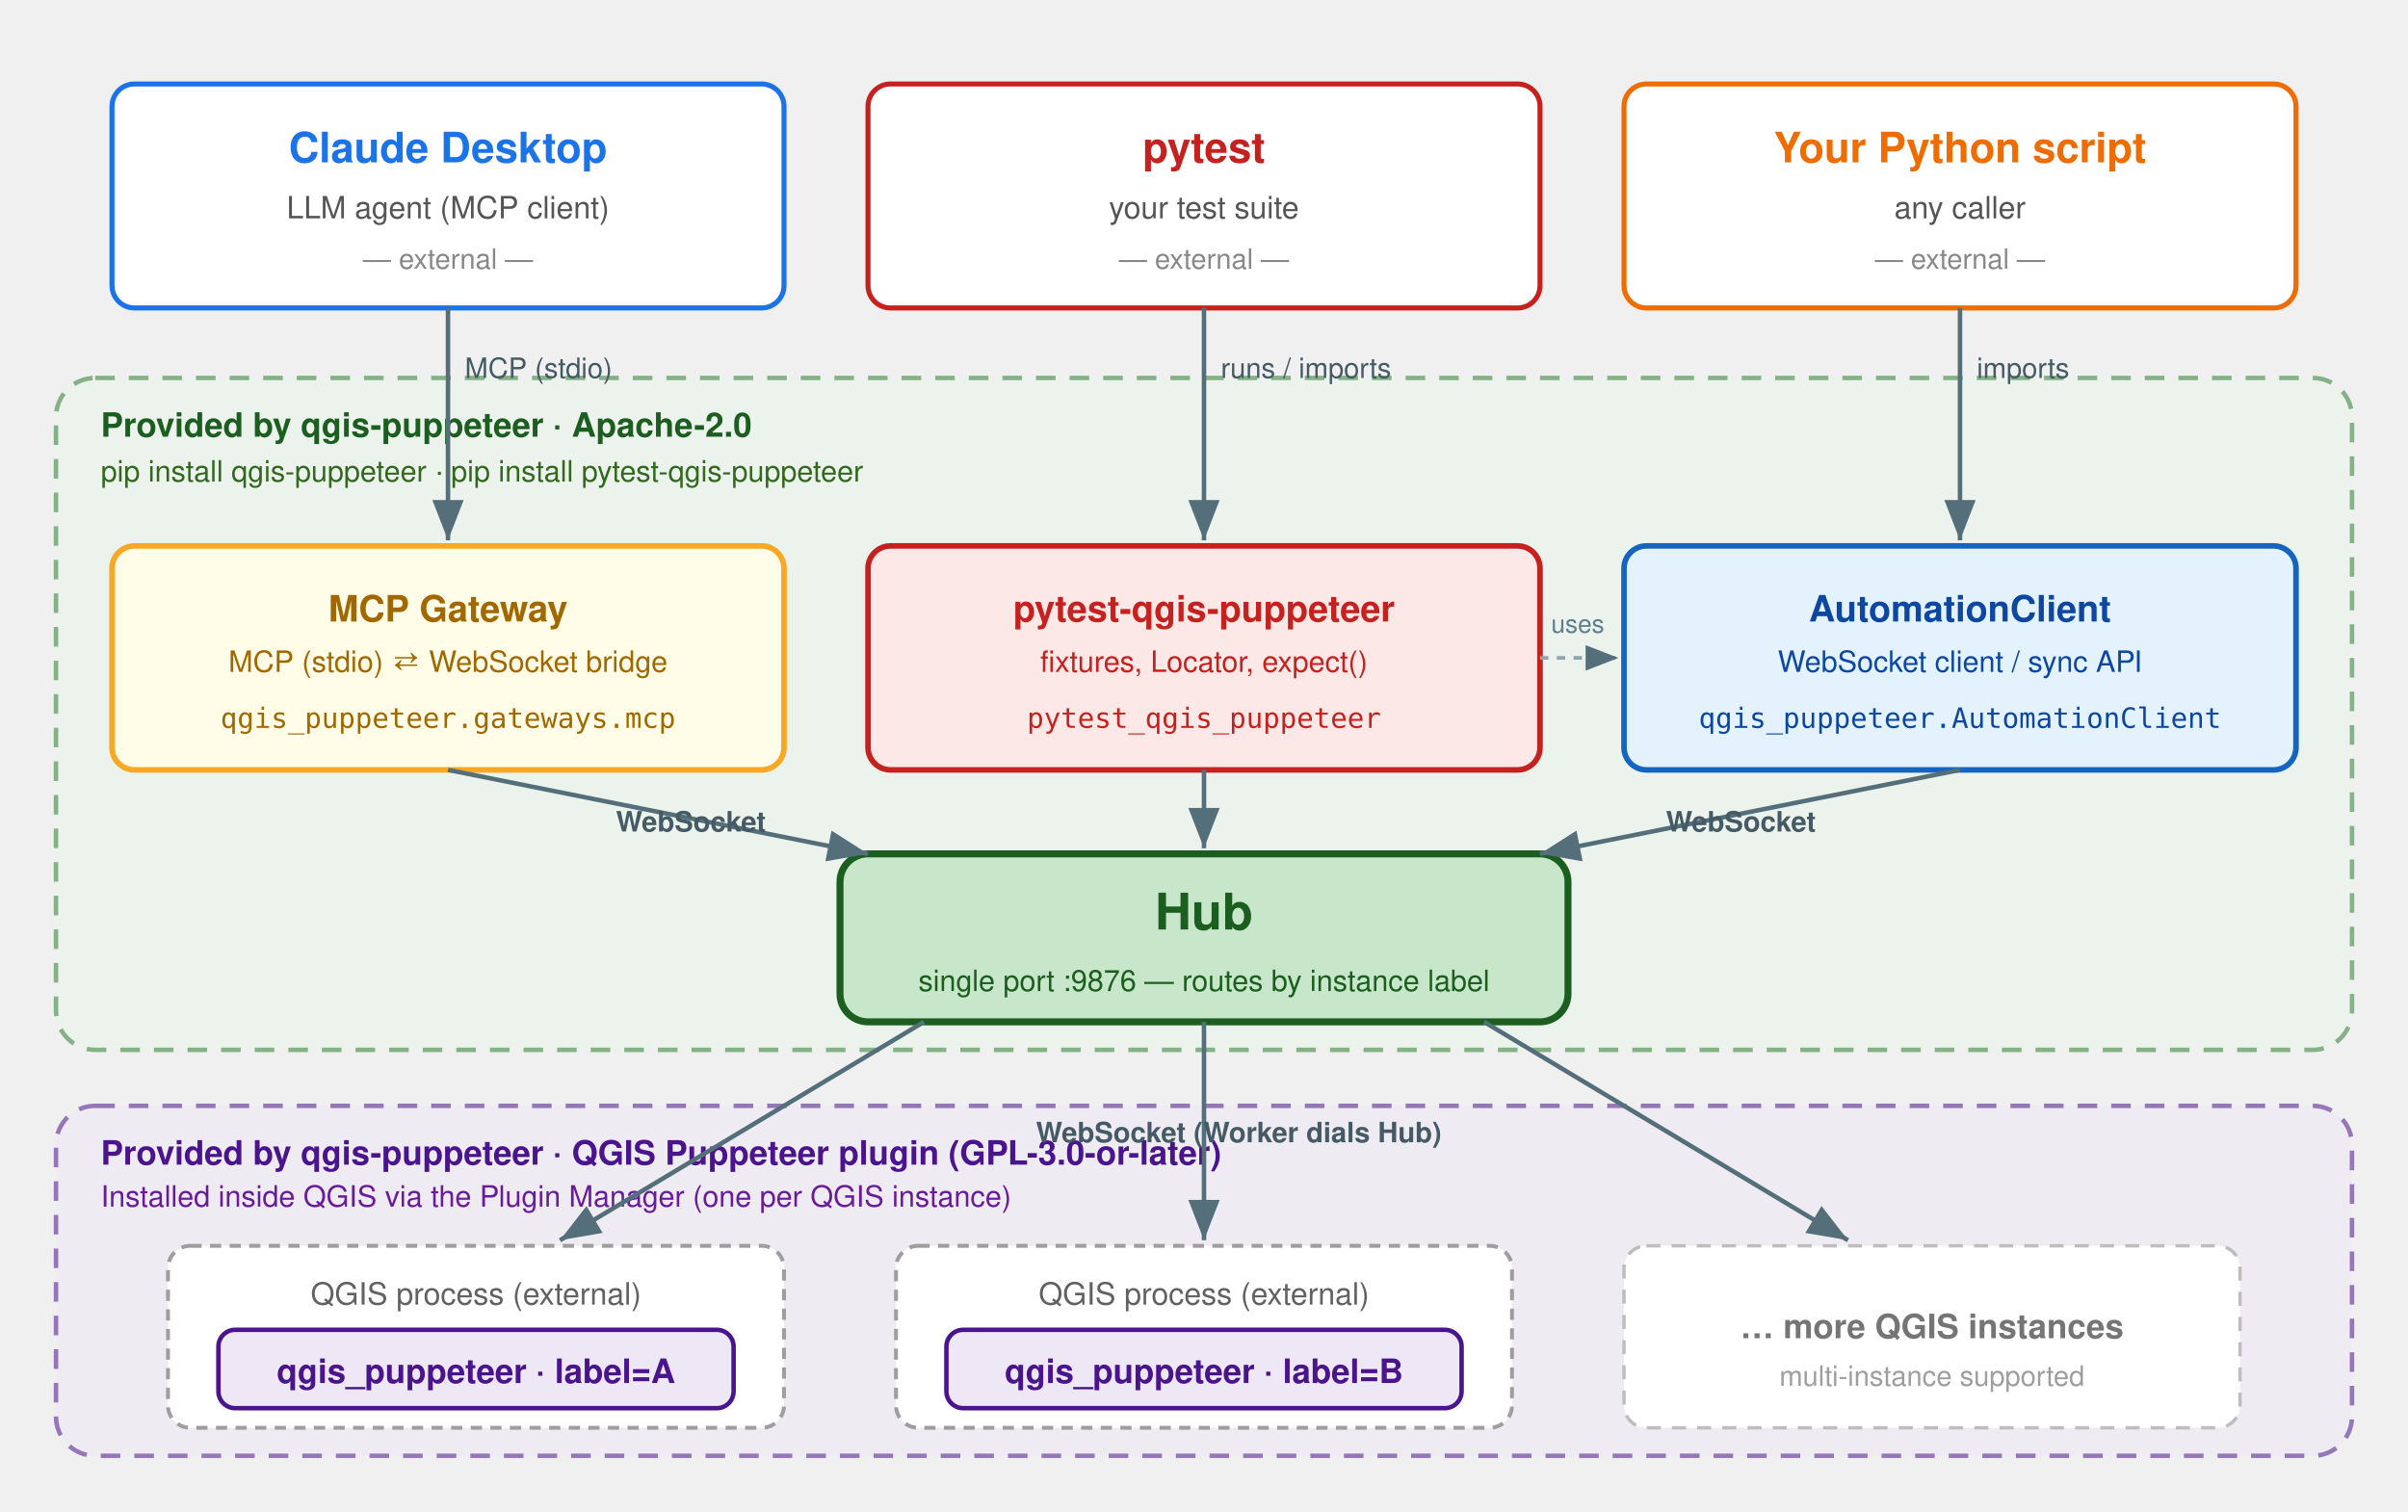
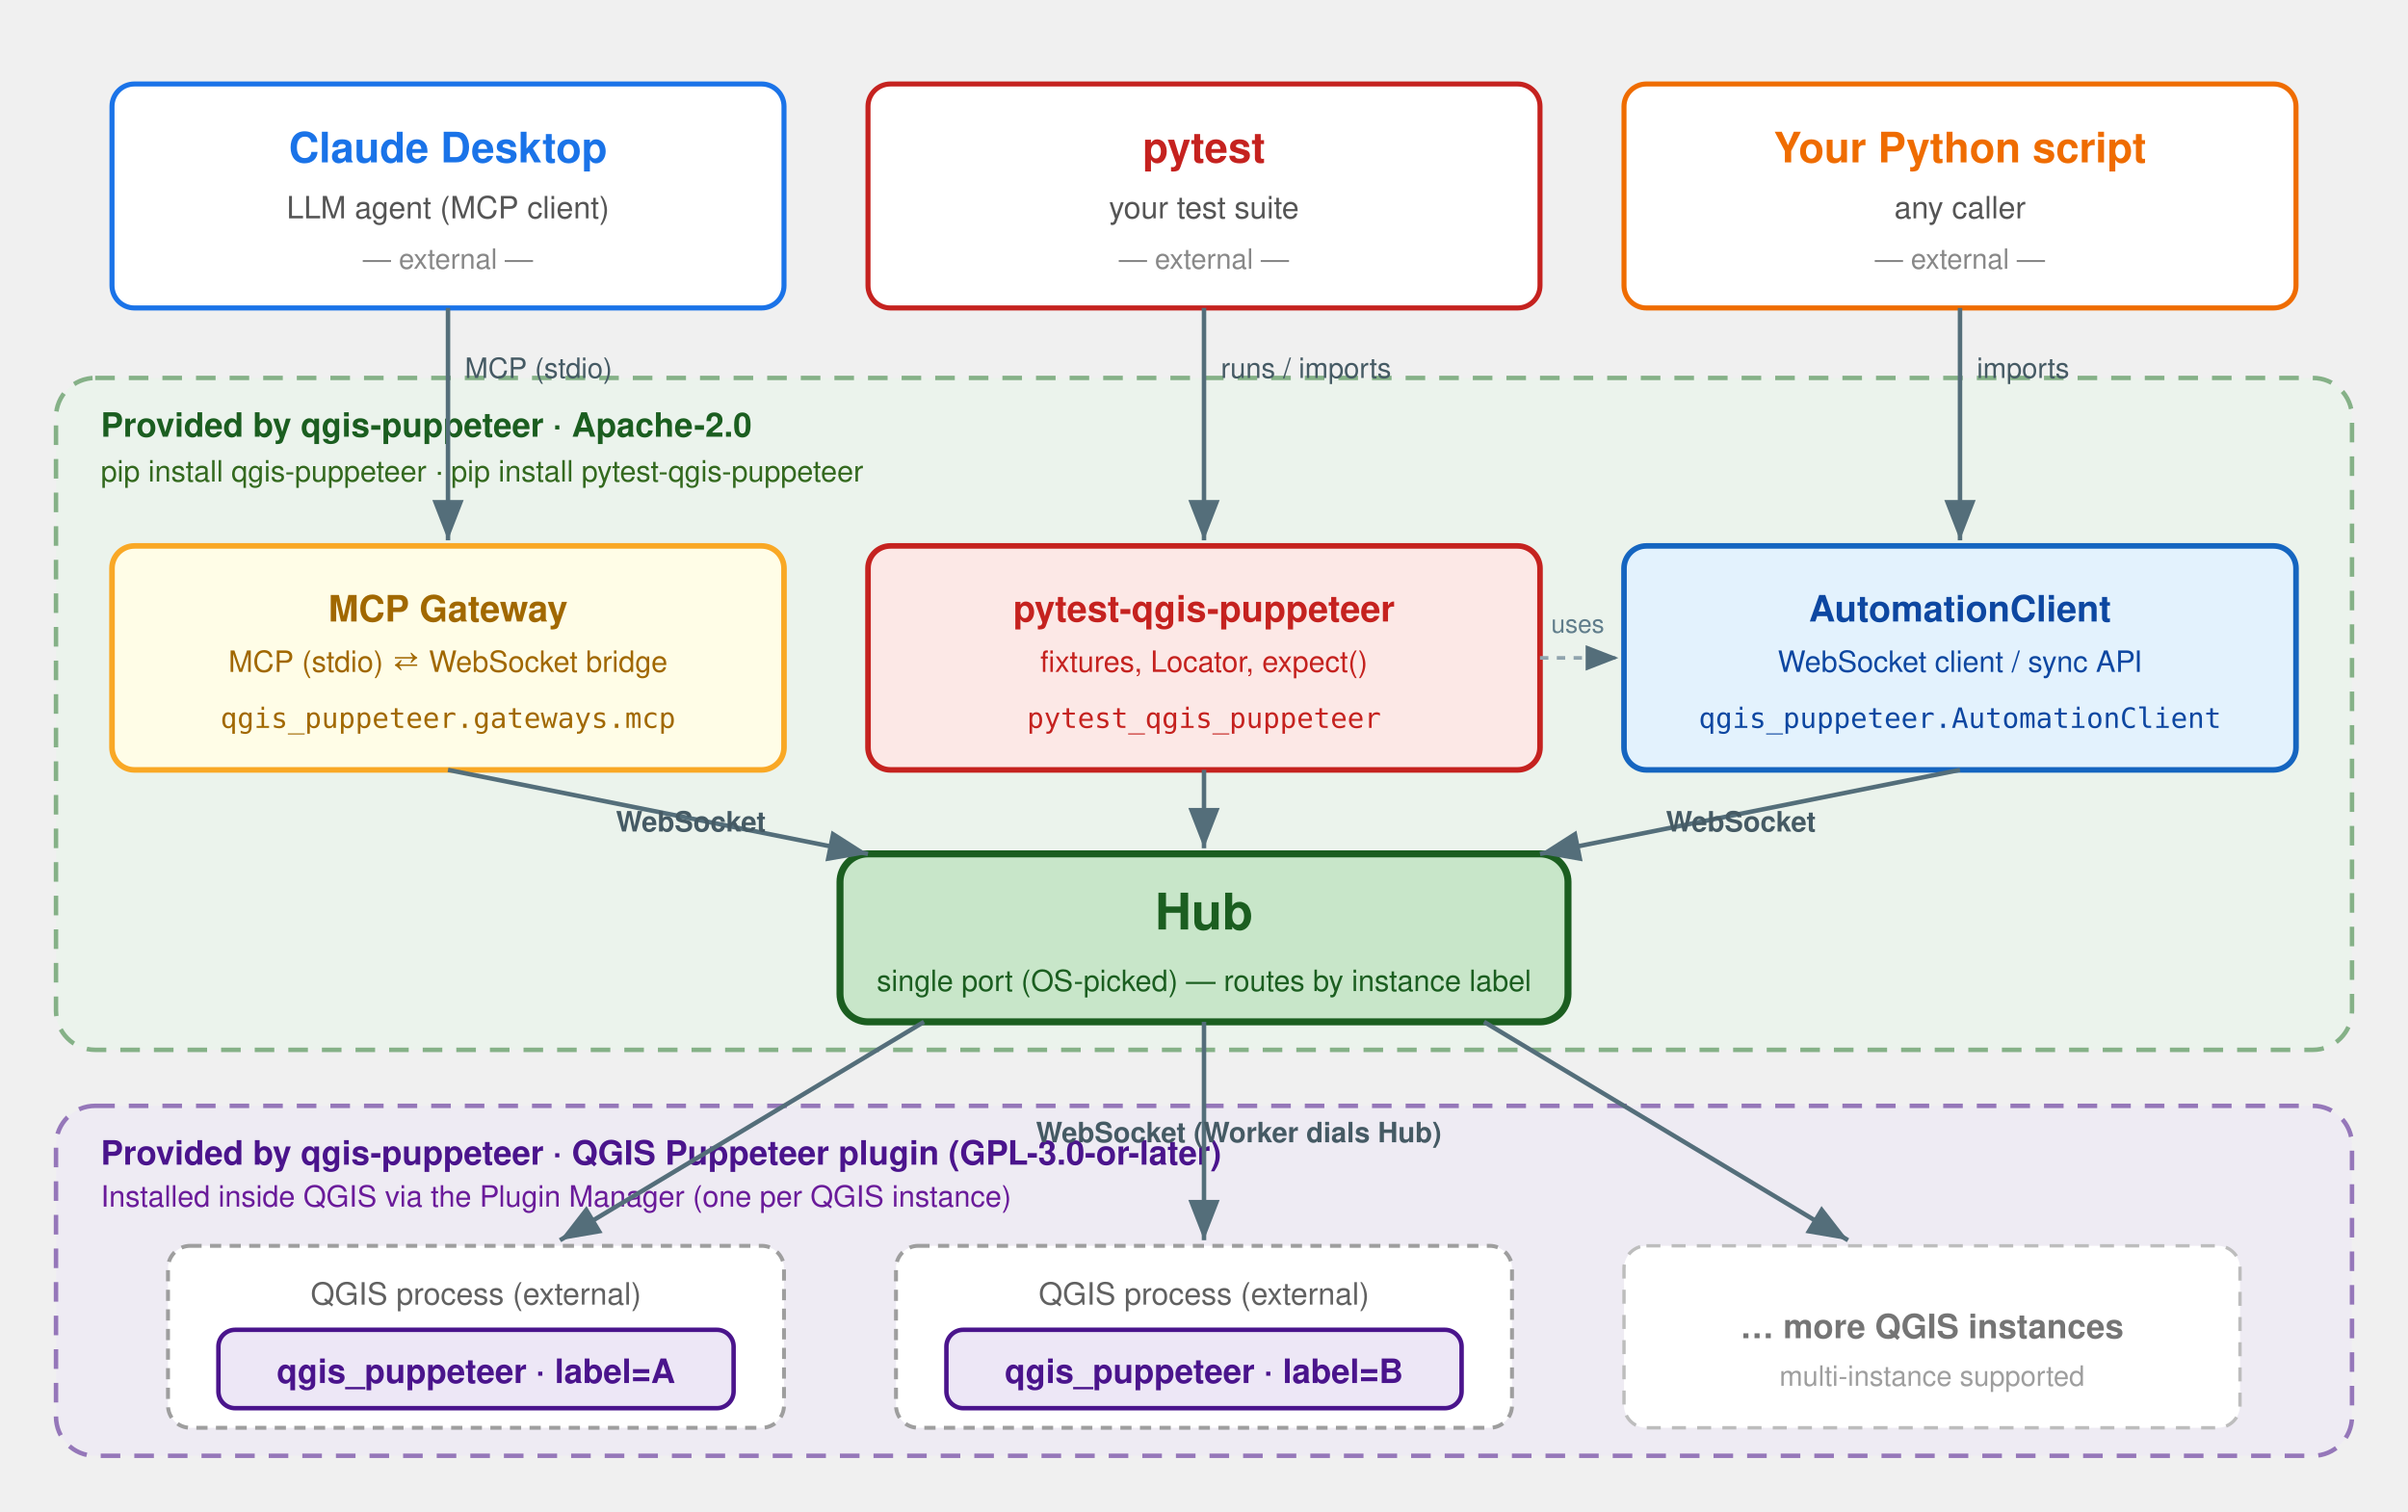
<svg xmlns="http://www.w3.org/2000/svg" viewBox="0 0 860 540" font-family="-apple-system, BlinkMacSystemFont, 'Segoe UI', Helvetica, Arial, sans-serif">
  <defs>
    <marker id="arr" markerWidth="10" markerHeight="10" refX="9" refY="3.5" orient="auto" markerUnits="strokeWidth">
      <path d="M0,0 L9,3.5 L0,7 Z" fill="#546e7a" />
    </marker>
  </defs>
  <rect x="20" y="135" width="820" height="240" rx="14" fill="#e8f5e9" stroke="#2e7d32" stroke-width="1.6" stroke-dasharray="7 5" opacity="0.55" />
  <text x="36" y="156" font-size="12" font-weight="700" fill="#1b5e20">
    Provided by qgis-puppeteer  ·  Apache-2.0
  </text>
  <text x="36" y="172" font-size="10.5" fill="#33691e">
    pip install qgis-puppeteer  ·  pip install pytest-qgis-puppeteer
  </text>
  <rect x="20" y="395" width="820" height="125" rx="14" fill="#ede7f6" stroke="#4a148c" stroke-width="1.6" stroke-dasharray="7 5" opacity="0.55" />
  <text x="36" y="416" font-size="12" font-weight="700" fill="#4a148c">
    Provided by qgis-puppeteer  ·  QGIS Puppeteer plugin (GPL-3.0-or-later)
  </text>
  <text x="36" y="431" font-size="10.5" fill="#6a1b9a">
    Installed inside QGIS via the Plugin Manager (one per QGIS instance)
  </text>
  <g>
    <rect x="40" y="30" width="240" height="80" rx="8" fill="#fff" stroke="#1a73e8" stroke-width="1.8" />
    <text x="160" y="58" text-anchor="middle" font-size="15" font-weight="700" fill="#1a73e8">Claude Desktop</text>
    <text x="160" y="78" text-anchor="middle" font-size="11" fill="#555">LLM agent (MCP client)</text>
    <text x="160" y="96" text-anchor="middle" font-size="10" fill="#888">— external —</text>
    <rect x="310" y="30" width="240" height="80" rx="8" fill="#fff" stroke="#c5221f" stroke-width="1.8" />
    <text x="430" y="58" text-anchor="middle" font-size="15" font-weight="700" fill="#c5221f">pytest</text>
    <text x="430" y="78" text-anchor="middle" font-size="11" fill="#555">your test suite</text>
    <text x="430" y="96" text-anchor="middle" font-size="10" fill="#888">— external —</text>
    <rect x="580" y="30" width="240" height="80" rx="8" fill="#fff" stroke="#ef6c00" stroke-width="1.8" />
    <text x="700" y="58" text-anchor="middle" font-size="15" font-weight="700" fill="#ef6c00">Your Python script</text>
    <text x="700" y="78" text-anchor="middle" font-size="11" fill="#555">any caller</text>
    <text x="700" y="96" text-anchor="middle" font-size="10" fill="#888">— external —</text>
  </g>
  <g>
    <rect x="40" y="195" width="240" height="80" rx="8" fill="#fffde7" stroke="#f9a825" stroke-width="2" />
    <text x="160" y="222" text-anchor="middle" font-size="13" font-weight="700" fill="#a16800">MCP Gateway</text>
    <text x="160" y="240" text-anchor="middle" font-size="10.5" fill="#a16800">MCP (stdio) ⇄ WebSocket bridge</text>
    <text x="160" y="260" text-anchor="middle" font-size="10" fill="#a16800" font-family="ui-monospace, monospace">qgis_puppeteer.gateways.mcp</text>
    <rect x="310" y="195" width="240" height="80" rx="8" fill="#fce8e6" stroke="#c5221f" stroke-width="2" />
    <text x="430" y="222" text-anchor="middle" font-size="13" font-weight="700" fill="#c5221f">pytest-qgis-puppeteer</text>
    <text x="430" y="240" text-anchor="middle" font-size="10.5" fill="#c5221f">fixtures, Locator, expect()</text>
    <text x="430" y="260" text-anchor="middle" font-size="10" fill="#c5221f" font-family="ui-monospace, monospace">pytest_qgis_puppeteer</text>
    <rect x="580" y="195" width="240" height="80" rx="8" fill="#e3f2fd" stroke="#1565c0" stroke-width="2" />
    <text x="700" y="222" text-anchor="middle" font-size="13" font-weight="700" fill="#0d47a1">AutomationClient</text>
    <text x="700" y="240" text-anchor="middle" font-size="10.5" fill="#0d47a1">WebSocket client / sync API</text>
    <text x="700" y="260" text-anchor="middle" font-size="10" fill="#0d47a1" font-family="ui-monospace, monospace">qgis_puppeteer.AutomationClient</text>
  </g>
  <g stroke="#546e7a" stroke-width="1.6" fill="none">
    <line x1="160" y1="110" x2="160" y2="193" marker-end="url(#arr)" />
    <line x1="430" y1="110" x2="430" y2="193" marker-end="url(#arr)" />
    <line x1="700" y1="110" x2="700" y2="193" marker-end="url(#arr)" />
  </g>
  <text x="166" y="135" font-size="10" fill="#455a64">MCP (stdio)</text>
  <text x="436" y="135" font-size="10" fill="#455a64">runs / imports</text>
  <text x="706" y="135" font-size="10" fill="#455a64">imports</text>
  <line x1="550" y1="235" x2="578" y2="235" stroke="#90a4ae" stroke-width="1.3" stroke-dasharray="3 3" fill="none" marker-end="url(#arr)" />
  <text x="554" y="226" font-size="9" fill="#607d8b">uses</text>
  <rect x="300" y="305" width="260" height="60" rx="10" fill="#c8e6c9" stroke="#1b5e20" stroke-width="2.5" />
  <text x="430" y="332" text-anchor="middle" font-size="18" font-weight="700" fill="#1b5e20">Hub</text>
-   <text x="430" y="354" text-anchor="middle" font-size="10.5" fill="#1b5e20">single port :9876 — routes by instance label</text>
+   <text x="430" y="354" text-anchor="middle" font-size="10.5" fill="#1b5e20">single port (OS-picked) — routes by instance label</text>
  <g stroke="#546e7a" stroke-width="1.6" fill="none">
    <line x1="160" y1="275" x2="310" y2="305" marker-end="url(#arr)" />
    <line x1="430" y1="275" x2="430" y2="303" marker-end="url(#arr)" />
    <line x1="700" y1="275" x2="550" y2="305" marker-end="url(#arr)" />
  </g>
  <text x="220" y="297" font-size="10" fill="#455a64" font-weight="600">WebSocket</text>
  <text x="595" y="297" font-size="10" fill="#455a64" font-weight="600">WebSocket</text>
  <g>
    <rect x="60" y="445" width="220" height="65" rx="8" fill="#fff" stroke="#9e9e9e" stroke-width="1.4" stroke-dasharray="4 3" />
    <text x="170" y="466" text-anchor="middle" font-size="11" fill="#616161">QGIS process  (external)</text>
    <rect x="78" y="475" width="184" height="28" rx="6" fill="#ede7f6" stroke="#4a148c" stroke-width="1.6" />
    <text x="170" y="494" text-anchor="middle" font-size="12" font-weight="700" fill="#4a148c">qgis_puppeteer  ·  label=A</text>
    <rect x="320" y="445" width="220" height="65" rx="8" fill="#fff" stroke="#9e9e9e" stroke-width="1.4" stroke-dasharray="4 3" />
    <text x="430" y="466" text-anchor="middle" font-size="11" fill="#616161">QGIS process  (external)</text>
    <rect x="338" y="475" width="184" height="28" rx="6" fill="#ede7f6" stroke="#4a148c" stroke-width="1.6" />
    <text x="430" y="494" text-anchor="middle" font-size="12" font-weight="700" fill="#4a148c">qgis_puppeteer  ·  label=B</text>
    <rect x="580" y="445" width="220" height="65" rx="8" fill="#fff" stroke="#bdbdbd" stroke-width="1.2" stroke-dasharray="5 4" />
    <text x="690" y="478" text-anchor="middle" font-size="12" font-weight="600" fill="#757575">… more QGIS instances</text>
    <text x="690" y="495" text-anchor="middle" font-size="10" fill="#9e9e9e">multi-instance supported</text>
  </g>
  <g stroke="#546e7a" stroke-width="1.6" fill="none">
    <line x1="330" y1="365" x2="200" y2="443" marker-end="url(#arr)" />
    <line x1="430" y1="365" x2="430" y2="443" marker-end="url(#arr)" />
    <line x1="530" y1="365" x2="660" y2="443" marker-end="url(#arr)" />
  </g>
  <text x="370" y="408" font-size="10" fill="#455a64" font-weight="600">WebSocket (Worker dials Hub)</text>
</svg>
